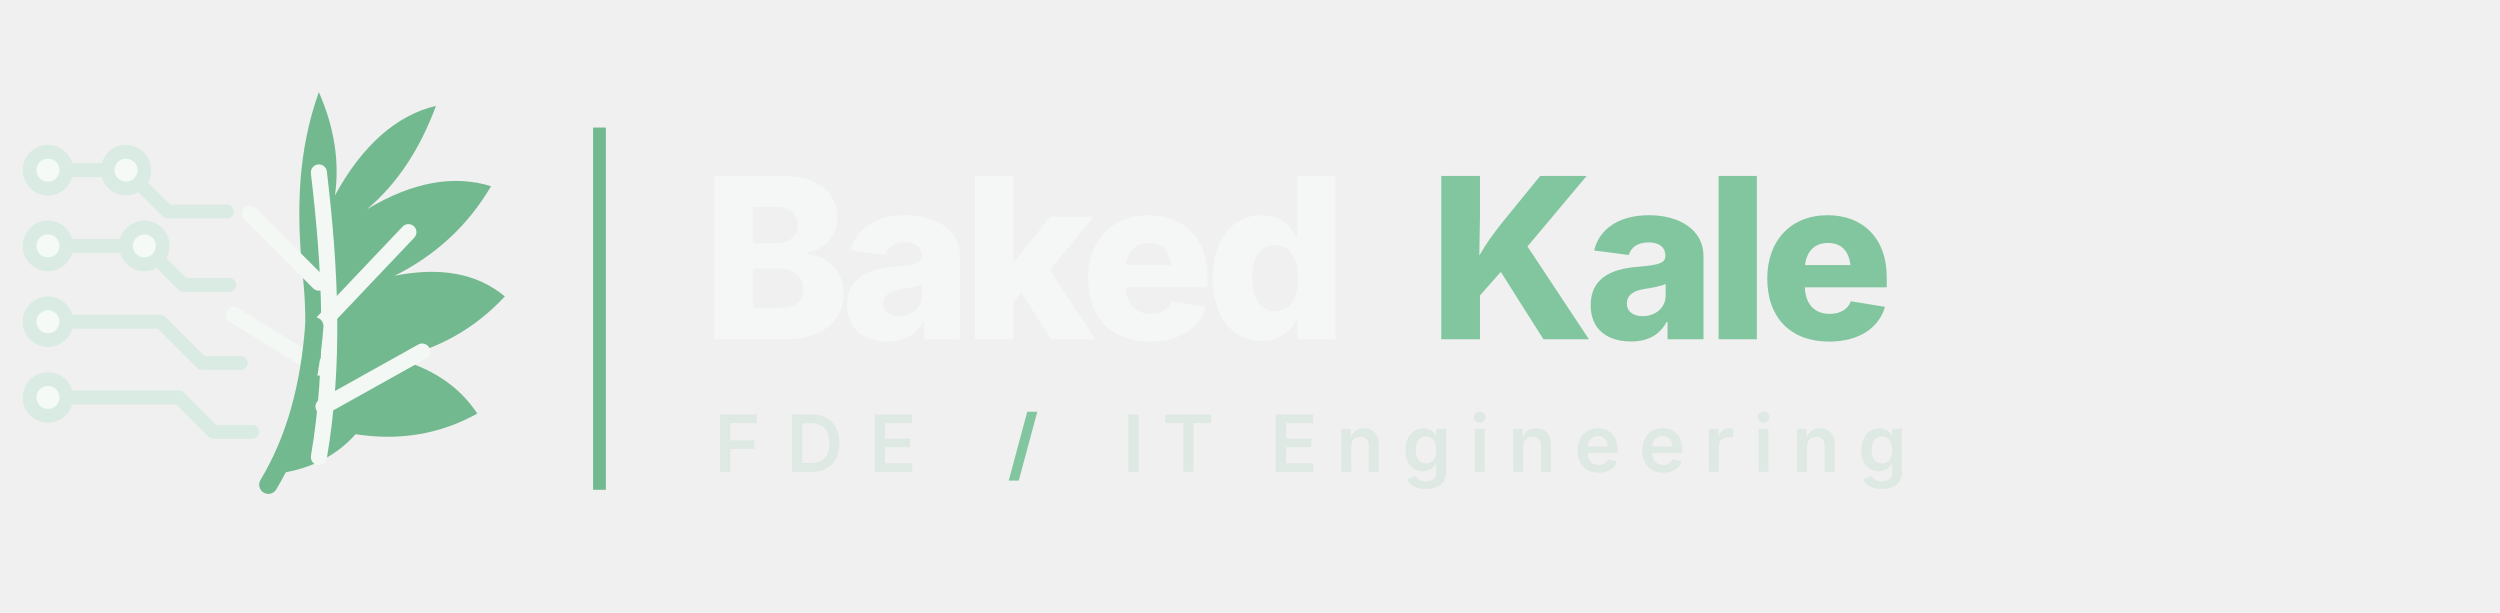
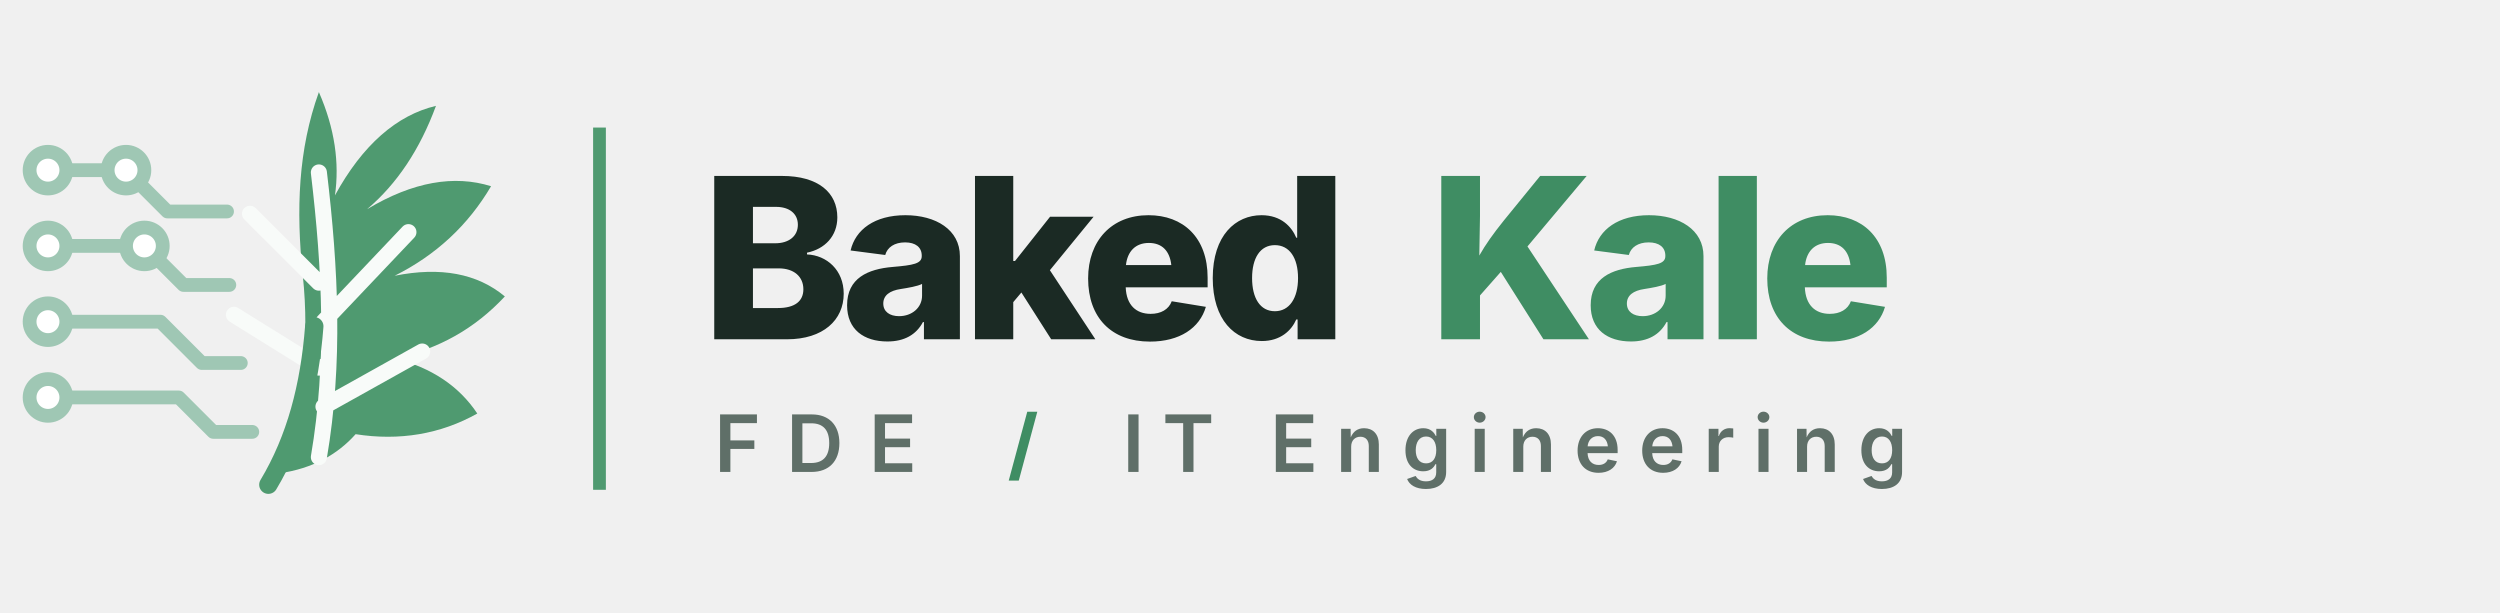
<svg xmlns="http://www.w3.org/2000/svg" viewBox="0 0 980 240" role="img" aria-labelledby="title">
  <g transform="translate(8 10) scale(.9)">
-     <g fill="none" stroke="#d9ebe2" stroke-width="6" stroke-linecap="round" stroke-linejoin="round">
+     <g fill="none" stroke="#9fc7b4" stroke-width="6" stroke-linecap="round" stroke-linejoin="round">
      <path d="M12 63h34l18 18h26" />
      <path d="M12 96h42l17 17h20" />
      <path d="M12 129h49l18 18h17" />
      <path d="M12 162h57l15 15h17" />
-       <circle cx="12" cy="63" r="8" fill="#f5faf7" />
-       <circle cx="12" cy="96" r="8" fill="#f5faf7" />
-       <circle cx="12" cy="129" r="8" fill="#f5faf7" />
-       <circle cx="12" cy="162" r="8" fill="#f5faf7" />
-       <circle cx="46" cy="63" r="8" fill="#f5faf7" />
-       <circle cx="54" cy="96" r="8" fill="#f5faf7" />
+       <circle cx="12" cy="63" r="8" fill="#ffffff" />
+       <circle cx="12" cy="96" r="8" fill="#ffffff" />
+       <circle cx="12" cy="129" r="8" fill="#ffffff" />
+       <circle cx="12" cy="162" r="8" fill="#ffffff" />
+       <circle cx="46" cy="63" r="8" fill="#ffffff" />
+       <circle cx="54" cy="96" r="8" fill="#ffffff" />
    </g>
-     <path d="M113 195c10-29 13-58 10-86-3-29-2-55 7-80 7 16 9 31 7 45 12-22 27-35 44-39-7 19-17 34-30 45 20-12 38-15 54-10-10 17-24 30-42 39 20-4 36-1 48 9-13 14-29 23-48 27 16 4 28 12 36 24-16 9-34 12-53 9-8 9-19 15-33 17z" fill="#72b98f" />
-     <path d="M130 188c7-41 5-82 0-124M130 112l-30-30M132 129l37-39M130 149l-37-23M132 166l43-24" fill="none" stroke="#f3f8f5" stroke-width="7" stroke-linecap="round" />
-     <path d="M108 200c12-20 18-43 20-69" fill="none" stroke="#72b98f" stroke-width="8" stroke-linecap="round" />
+     <path d="M113 195c10-29 13-58 10-86-3-29-2-55 7-80 7 16 9 31 7 45 12-22 27-35 44-39-7 19-17 34-30 45 20-12 38-15 54-10-10 17-24 30-42 39 20-4 36-1 48 9-13 14-29 23-48 27 16 4 28 12 36 24-16 9-34 12-53 9-8 9-19 15-33 17z" fill="#4f9a70" />
+     <path d="M130 188c7-41 5-82 0-124M130 112l-30-30M132 129l37-39M130 149l-37-23M132 166l43-24" fill="none" stroke="#f8fbf9" stroke-width="7" stroke-linecap="round" />
+     <path d="M108 200c12-20 18-43 20-69" fill="none" stroke="#4f9a70" stroke-width="8" stroke-linecap="round" />
  </g>
-   <line x1="235" y1="50" x2="235" y2="192" stroke="#72b98f" stroke-width="5" />
-   <text x="275" y="133" font-family="Inter,Segoe UI,Arial,sans-serif" font-size="88" font-weight="800" letter-spacing="-4" fill="#f4f7f5">Baked</text>
-   <text x="560" y="133" font-family="Inter,Segoe UI,Arial,sans-serif" font-size="88" font-weight="800" letter-spacing="-4" fill="#82c69f">Kale</text>
-   <text x="280" y="185" font-family="Inter,Segoe UI,Arial,sans-serif" font-size="31" font-weight="600" letter-spacing="10" fill="#dfe9e4">FDE</text>
-   <text x="395" y="185" font-family="Inter,Segoe UI,Arial,sans-serif" font-size="31" font-weight="700" fill="#82c69f">/</text>
-   <text x="440" y="185" font-family="Inter,Segoe UI,Arial,sans-serif" font-size="31" font-weight="600" letter-spacing="7" fill="#dfe9e4">IT Engineering</text>
+   <line x1="235" y1="50" x2="235" y2="192" stroke="#4f9a70" stroke-width="5" />
+   <text x="275" y="133" font-family="Inter,Segoe UI,Arial,sans-serif" font-size="88" font-weight="800" letter-spacing="-4" fill="#1b2a24">Baked</text>
+   <text x="560" y="133" font-family="Inter,Segoe UI,Arial,sans-serif" font-size="88" font-weight="800" letter-spacing="-4" fill="#3f8d63">Kale</text>
+   <text x="280" y="185" font-family="Inter,Segoe UI,Arial,sans-serif" font-size="31" font-weight="600" letter-spacing="10" fill="#5f6f68">FDE</text>
+   <text x="395" y="185" font-family="Inter,Segoe UI,Arial,sans-serif" font-size="31" font-weight="700" fill="#3f8d63">/</text>
+   <text x="440" y="185" font-family="Inter,Segoe UI,Arial,sans-serif" font-size="31" font-weight="600" letter-spacing="7" fill="#5f6f68">IT Engineering</text>
</svg>
